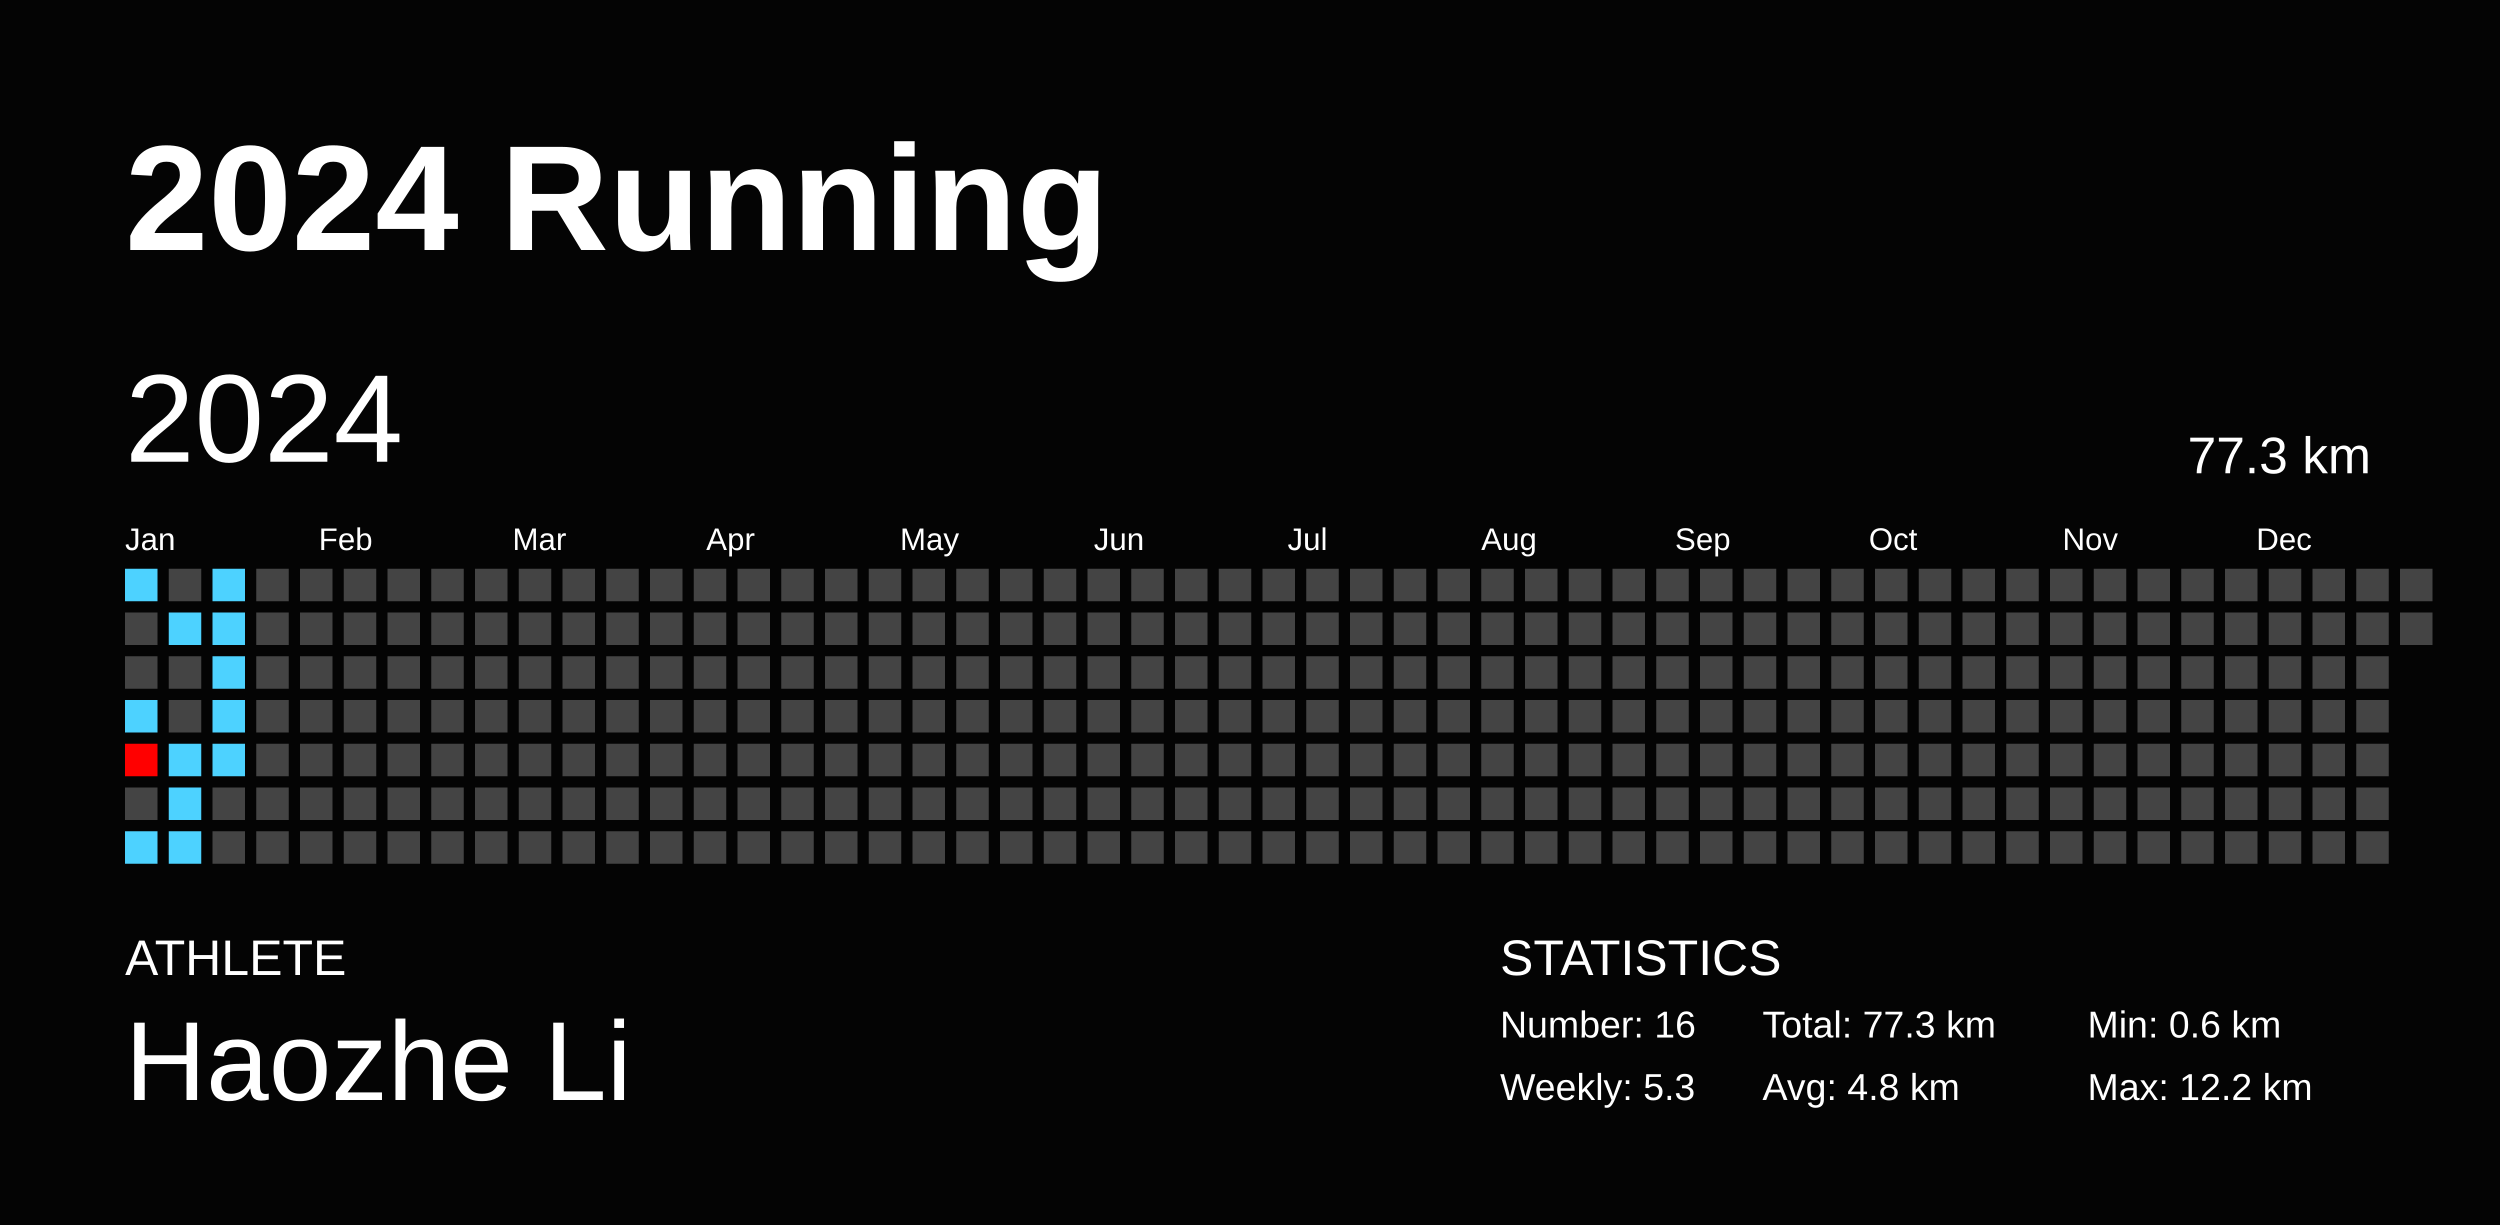
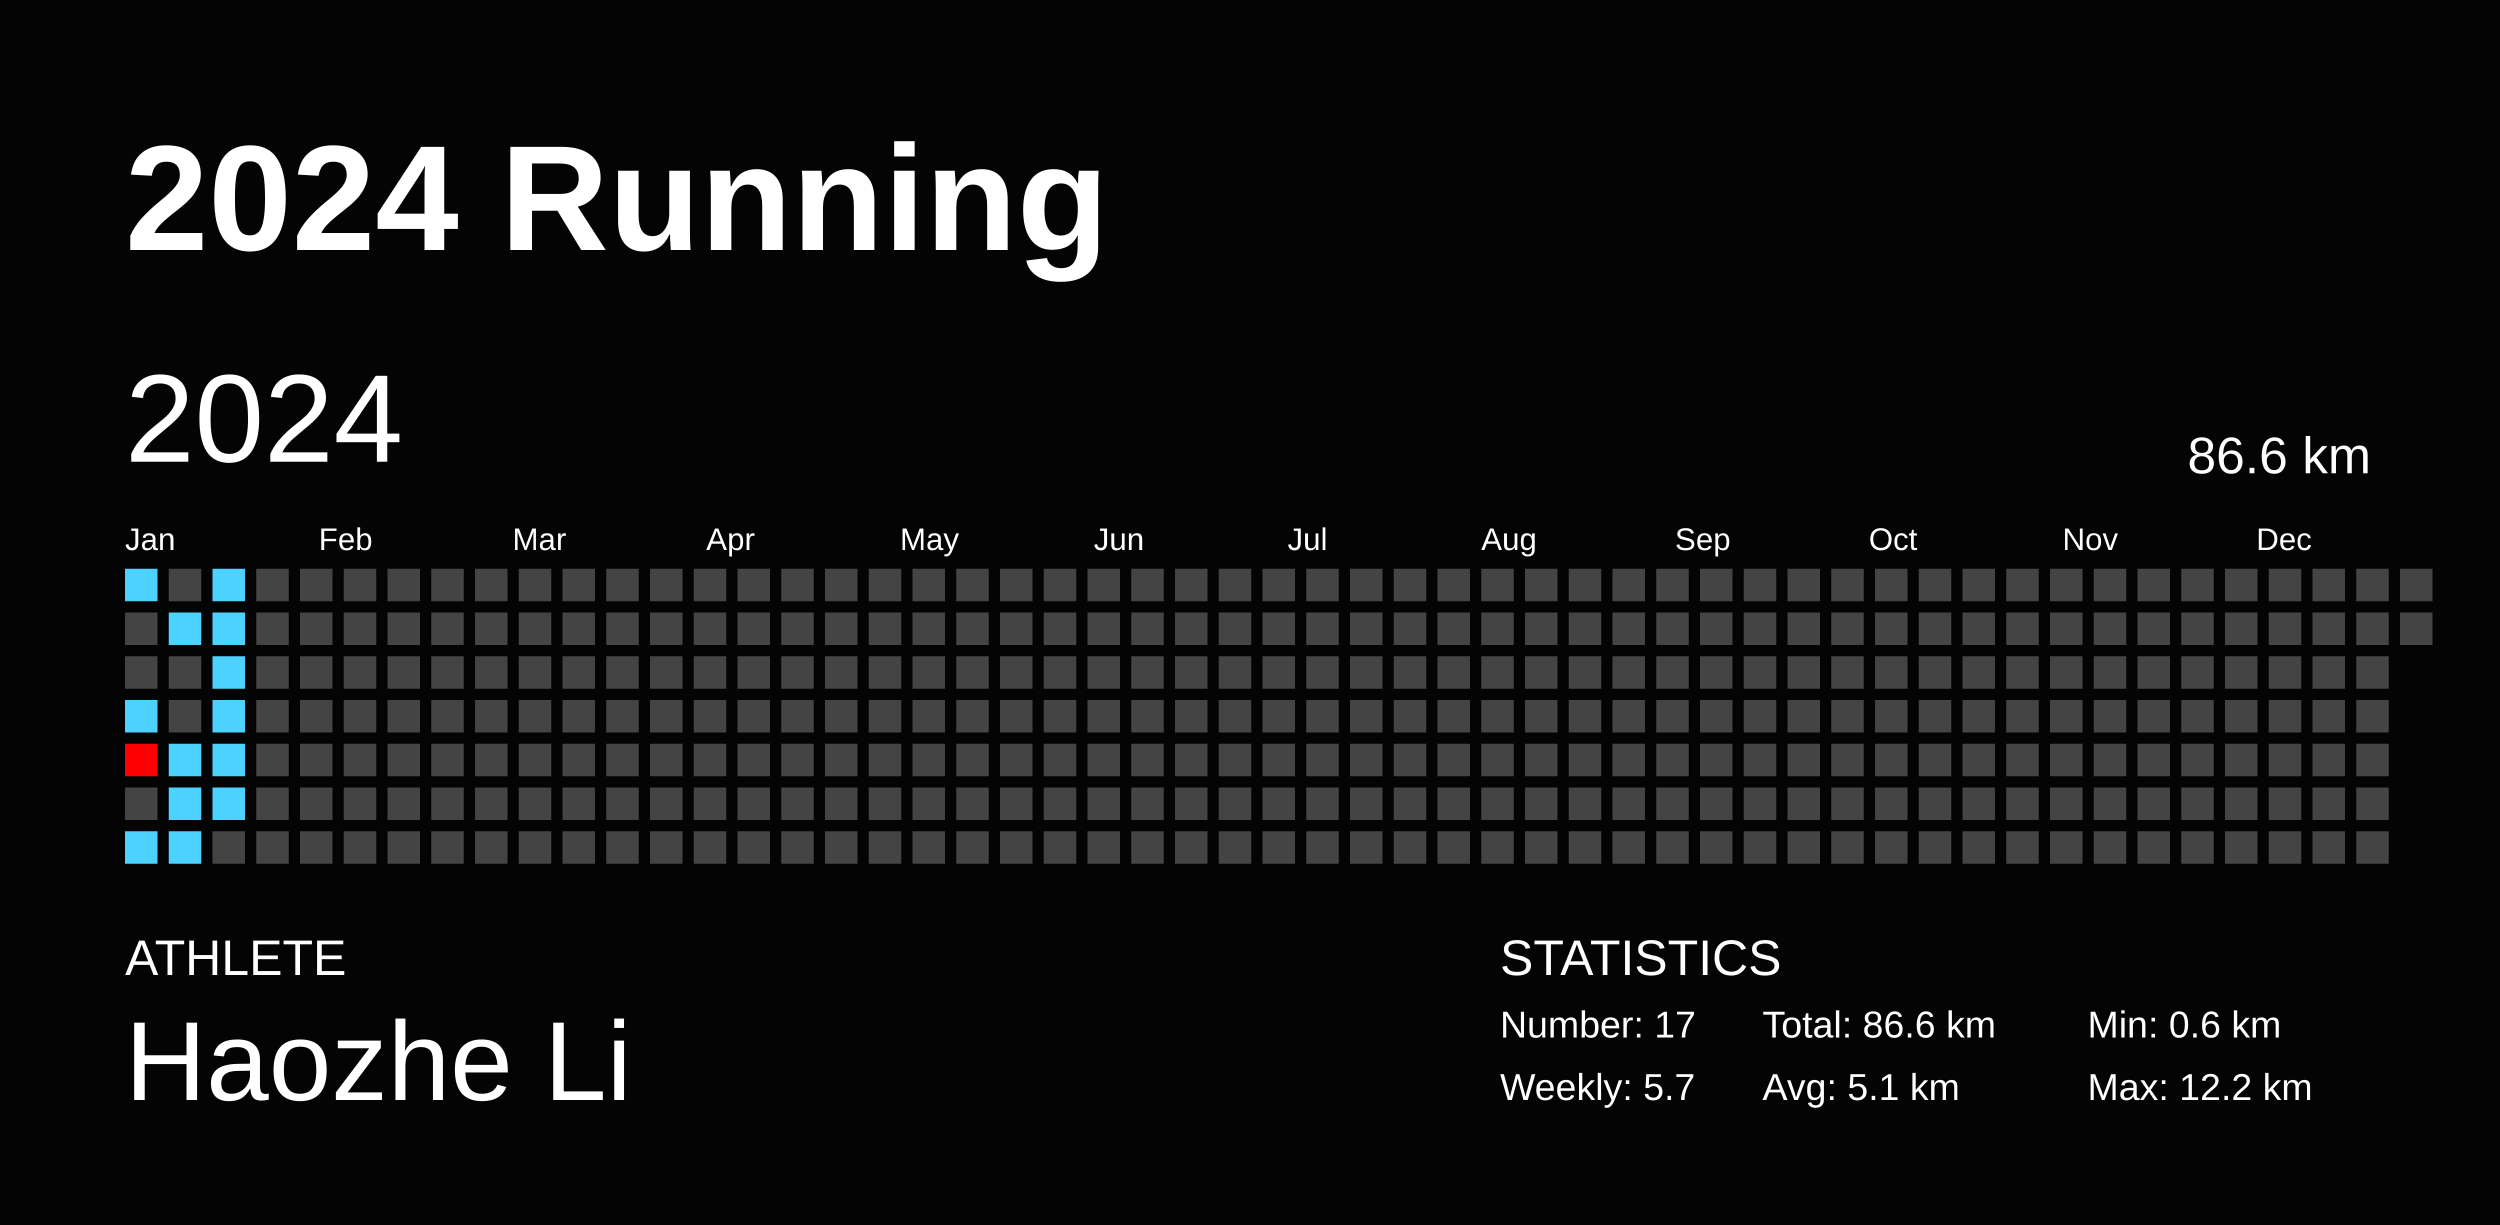
<svg xmlns="http://www.w3.org/2000/svg" baseProfile="full" height="98mm" version="1.1" viewBox="0,0,200,98" width="200mm">
  <defs />
  <rect fill="#040404" height="98" width="200" x="0" y="0" />
  <text fill="#FFFFFF" style="font-size:12px; font-family:Arial; font-weight:bold;" x="10" y="20">2024 Running</text>
  <text fill="#FFFFFF" style="font-size:4px; font-family:Arial" x="10" y="78">ATHLETE</text>
  <text fill="#FFFFFF" style="font-size:9px; font-family:Arial" x="10" y="88">Haozhe Li</text>
  <text fill="#FFFFFF" style="font-size:4px; font-family:Arial" x="120" y="78">STATISTICS</text>
-   <text fill="#FFFFFF" style="font-size:3px; font-family:Arial" x="120" y="83">Number: 16</text>
-   <text fill="#FFFFFF" style="font-size:3px; font-family:Arial" x="120" y="88">Weekly: 5.3</text>
-   <text fill="#FFFFFF" style="font-size:3px; font-family:Arial" x="141" y="83">Total: 77.3 km</text>
-   <text fill="#FFFFFF" style="font-size:3px; font-family:Arial" x="141" y="88">Avg: 4.8 km</text>
+   <text fill="#FFFFFF" style="font-size:3px; font-family:Arial" x="120" y="83">Number: 17</text>
+   <text fill="#FFFFFF" style="font-size:3px; font-family:Arial" x="120" y="88">Weekly: 5.7</text>
+   <text fill="#FFFFFF" style="font-size:3px; font-family:Arial" x="141" y="83">Total: 86.6 km</text>
+   <text fill="#FFFFFF" style="font-size:3px; font-family:Arial" x="141" y="88">Avg: 5.1 km</text>
  <text fill="#FFFFFF" style="font-size:3px; font-family:Arial" x="167" y="83">Min: 0.6 km</text>
  <text fill="#FFFFFF" style="font-size:3px; font-family:Arial" x="167" y="88">Max: 12.2 km</text>
  <text dominant-baseline="hanging" fill="#FFFFFF" style="font-size:10.0px; font-family:Arial;" x="10" y="30">2024</text>
-   <text dominant-baseline="hanging" fill="#FFFFFF" style="font-size:4.125px; font-family:Arial;" x="175" y="35">77.3 km</text>
+   <text dominant-baseline="hanging" fill="#FFFFFF" style="font-size:4.125px; font-family:Arial;" x="175" y="35">86.6 km</text>
  <text fill="#FFFFFF" style="font-size:2.5px; font-family:Arial" x="10.0" y="44">Jan</text>
  <text fill="#FFFFFF" style="font-size:2.5px; font-family:Arial" x="25.5" y="44">Feb</text>
  <text fill="#FFFFFF" style="font-size:2.5px; font-family:Arial" x="41.0" y="44">Mar</text>
  <text fill="#FFFFFF" style="font-size:2.5px; font-family:Arial" x="56.5" y="44">Apr</text>
  <text fill="#FFFFFF" style="font-size:2.5px; font-family:Arial" x="72.0" y="44">May</text>
  <text fill="#FFFFFF" style="font-size:2.5px; font-family:Arial" x="87.5" y="44">Jun</text>
  <text fill="#FFFFFF" style="font-size:2.5px; font-family:Arial" x="103.0" y="44">Jul</text>
  <text fill="#FFFFFF" style="font-size:2.5px; font-family:Arial" x="118.5" y="44">Aug</text>
  <text fill="#FFFFFF" style="font-size:2.5px; font-family:Arial" x="134.0" y="44">Sep</text>
  <text fill="#FFFFFF" style="font-size:2.5px; font-family:Arial" x="149.5" y="44">Oct</text>
  <text fill="#FFFFFF" style="font-size:2.5px; font-family:Arial" x="165.0" y="44">Nov</text>
  <text fill="#FFFFFF" style="font-size:2.5px; font-family:Arial" x="180.5" y="44">Dec</text>
  <rect fill="#4dd2ff" height="2.6" width="2.6" x="10.0" y="45.5" />
  <rect fill="#444444" height="2.6" width="2.6" x="10.0" y="49.0" />
  <rect fill="#444444" height="2.6" width="2.6" x="10.0" y="52.5" />
  <rect fill="#4dd2ff" height="2.6" width="2.6" x="10.0" y="56.0" />
  <rect fill="#ff0000" height="2.6" width="2.6" x="10.0" y="59.5" />
  <rect fill="#444444" height="2.6" width="2.6" x="10.0" y="63.0" />
  <rect fill="#4dd2ff" height="2.6" width="2.6" x="10.0" y="66.5" />
  <rect fill="#444444" height="2.6" width="2.6" x="13.5" y="45.5" />
  <rect fill="#4dd2ff" height="2.6" width="2.6" x="13.5" y="49.0" />
  <rect fill="#444444" height="2.6" width="2.6" x="13.5" y="52.5" />
  <rect fill="#444444" height="2.6" width="2.6" x="13.5" y="56.0" />
  <rect fill="#4dd2ff" height="2.6" width="2.6" x="13.5" y="59.5" />
  <rect fill="#4dd2ff" height="2.6" width="2.6" x="13.5" y="63.0" />
  <rect fill="#4dd2ff" height="2.6" width="2.6" x="13.5" y="66.5" />
  <rect fill="#4dd2ff" height="2.6" width="2.6" x="17.0" y="45.5" />
  <rect fill="#4dd2ff" height="2.6" width="2.6" x="17.0" y="49.0" />
  <rect fill="#4dd2ff" height="2.6" width="2.6" x="17.0" y="52.5" />
  <rect fill="#4dd2ff" height="2.6" width="2.6" x="17.0" y="56.0" />
  <rect fill="#4dd2ff" height="2.6" width="2.6" x="17.0" y="59.5" />
-   <rect fill="#444444" height="2.6" width="2.6" x="17.0" y="63.0" />
+   <rect fill="#4dd2ff" height="2.6" width="2.6" x="17.0" y="63.0" />
  <rect fill="#444444" height="2.6" width="2.6" x="17.0" y="66.5" />
  <rect fill="#444444" height="2.6" width="2.6" x="20.5" y="45.5" />
  <rect fill="#444444" height="2.6" width="2.6" x="20.5" y="49.0" />
  <rect fill="#444444" height="2.6" width="2.6" x="20.5" y="52.5" />
  <rect fill="#444444" height="2.6" width="2.6" x="20.5" y="56.0" />
  <rect fill="#444444" height="2.6" width="2.6" x="20.5" y="59.5" />
  <rect fill="#444444" height="2.6" width="2.6" x="20.5" y="63.0" />
  <rect fill="#444444" height="2.6" width="2.6" x="20.5" y="66.5" />
  <rect fill="#444444" height="2.6" width="2.6" x="24.0" y="45.5" />
  <rect fill="#444444" height="2.6" width="2.6" x="24.0" y="49.0" />
  <rect fill="#444444" height="2.6" width="2.6" x="24.0" y="52.5" />
  <rect fill="#444444" height="2.6" width="2.6" x="24.0" y="56.0" />
  <rect fill="#444444" height="2.6" width="2.6" x="24.0" y="59.5" />
  <rect fill="#444444" height="2.6" width="2.6" x="24.0" y="63.0" />
  <rect fill="#444444" height="2.6" width="2.6" x="24.0" y="66.5" />
  <rect fill="#444444" height="2.6" width="2.6" x="27.5" y="45.5" />
  <rect fill="#444444" height="2.6" width="2.6" x="27.5" y="49.0" />
  <rect fill="#444444" height="2.6" width="2.6" x="27.5" y="52.5" />
  <rect fill="#444444" height="2.6" width="2.6" x="27.5" y="56.0" />
  <rect fill="#444444" height="2.6" width="2.6" x="27.5" y="59.5" />
  <rect fill="#444444" height="2.6" width="2.6" x="27.5" y="63.0" />
  <rect fill="#444444" height="2.6" width="2.6" x="27.5" y="66.5" />
  <rect fill="#444444" height="2.6" width="2.6" x="31.0" y="45.5" />
  <rect fill="#444444" height="2.6" width="2.6" x="31.0" y="49.0" />
  <rect fill="#444444" height="2.6" width="2.6" x="31.0" y="52.5" />
  <rect fill="#444444" height="2.6" width="2.6" x="31.0" y="56.0" />
  <rect fill="#444444" height="2.6" width="2.6" x="31.0" y="59.5" />
  <rect fill="#444444" height="2.6" width="2.6" x="31.0" y="63.0" />
  <rect fill="#444444" height="2.6" width="2.6" x="31.0" y="66.5" />
  <rect fill="#444444" height="2.6" width="2.6" x="34.5" y="45.5" />
  <rect fill="#444444" height="2.6" width="2.6" x="34.5" y="49.0" />
  <rect fill="#444444" height="2.6" width="2.6" x="34.5" y="52.5" />
  <rect fill="#444444" height="2.6" width="2.6" x="34.5" y="56.0" />
  <rect fill="#444444" height="2.6" width="2.6" x="34.5" y="59.5" />
  <rect fill="#444444" height="2.6" width="2.6" x="34.5" y="63.0" />
  <rect fill="#444444" height="2.6" width="2.6" x="34.5" y="66.5" />
  <rect fill="#444444" height="2.6" width="2.6" x="38.0" y="45.5" />
  <rect fill="#444444" height="2.6" width="2.6" x="38.0" y="49.0" />
  <rect fill="#444444" height="2.6" width="2.6" x="38.0" y="52.5" />
  <rect fill="#444444" height="2.6" width="2.6" x="38.0" y="56.0" />
  <rect fill="#444444" height="2.6" width="2.6" x="38.0" y="59.5" />
  <rect fill="#444444" height="2.6" width="2.6" x="38.0" y="63.0" />
  <rect fill="#444444" height="2.6" width="2.6" x="38.0" y="66.5" />
  <rect fill="#444444" height="2.6" width="2.6" x="41.5" y="45.5" />
  <rect fill="#444444" height="2.6" width="2.6" x="41.5" y="49.0" />
  <rect fill="#444444" height="2.6" width="2.6" x="41.5" y="52.5" />
  <rect fill="#444444" height="2.6" width="2.6" x="41.5" y="56.0" />
  <rect fill="#444444" height="2.6" width="2.6" x="41.5" y="59.5" />
  <rect fill="#444444" height="2.6" width="2.6" x="41.5" y="63.0" />
  <rect fill="#444444" height="2.6" width="2.6" x="41.5" y="66.5" />
  <rect fill="#444444" height="2.6" width="2.6" x="45.0" y="45.5" />
  <rect fill="#444444" height="2.6" width="2.6" x="45.0" y="49.0" />
  <rect fill="#444444" height="2.6" width="2.6" x="45.0" y="52.5" />
  <rect fill="#444444" height="2.6" width="2.6" x="45.0" y="56.0" />
  <rect fill="#444444" height="2.6" width="2.6" x="45.0" y="59.5" />
  <rect fill="#444444" height="2.6" width="2.6" x="45.0" y="63.0" />
  <rect fill="#444444" height="2.6" width="2.6" x="45.0" y="66.5" />
  <rect fill="#444444" height="2.6" width="2.6" x="48.5" y="45.5" />
  <rect fill="#444444" height="2.6" width="2.6" x="48.5" y="49.0" />
  <rect fill="#444444" height="2.6" width="2.6" x="48.5" y="52.5" />
  <rect fill="#444444" height="2.6" width="2.6" x="48.5" y="56.0" />
  <rect fill="#444444" height="2.6" width="2.6" x="48.5" y="59.5" />
  <rect fill="#444444" height="2.6" width="2.6" x="48.5" y="63.0" />
  <rect fill="#444444" height="2.6" width="2.6" x="48.5" y="66.5" />
  <rect fill="#444444" height="2.6" width="2.6" x="52.0" y="45.5" />
  <rect fill="#444444" height="2.6" width="2.6" x="52.0" y="49.0" />
  <rect fill="#444444" height="2.6" width="2.6" x="52.0" y="52.5" />
  <rect fill="#444444" height="2.6" width="2.6" x="52.0" y="56.0" />
  <rect fill="#444444" height="2.6" width="2.6" x="52.0" y="59.5" />
  <rect fill="#444444" height="2.6" width="2.6" x="52.0" y="63.0" />
  <rect fill="#444444" height="2.6" width="2.6" x="52.0" y="66.5" />
  <rect fill="#444444" height="2.6" width="2.6" x="55.5" y="45.5" />
  <rect fill="#444444" height="2.6" width="2.6" x="55.5" y="49.0" />
  <rect fill="#444444" height="2.6" width="2.6" x="55.5" y="52.5" />
  <rect fill="#444444" height="2.6" width="2.6" x="55.5" y="56.0" />
  <rect fill="#444444" height="2.6" width="2.6" x="55.5" y="59.5" />
  <rect fill="#444444" height="2.6" width="2.6" x="55.5" y="63.0" />
  <rect fill="#444444" height="2.6" width="2.6" x="55.5" y="66.5" />
  <rect fill="#444444" height="2.6" width="2.6" x="59.0" y="45.5" />
  <rect fill="#444444" height="2.6" width="2.6" x="59.0" y="49.0" />
  <rect fill="#444444" height="2.6" width="2.6" x="59.0" y="52.5" />
  <rect fill="#444444" height="2.6" width="2.6" x="59.0" y="56.0" />
  <rect fill="#444444" height="2.6" width="2.6" x="59.0" y="59.5" />
  <rect fill="#444444" height="2.6" width="2.6" x="59.0" y="63.0" />
  <rect fill="#444444" height="2.6" width="2.6" x="59.0" y="66.5" />
  <rect fill="#444444" height="2.6" width="2.6" x="62.5" y="45.5" />
  <rect fill="#444444" height="2.6" width="2.6" x="62.5" y="49.0" />
  <rect fill="#444444" height="2.6" width="2.6" x="62.5" y="52.5" />
  <rect fill="#444444" height="2.6" width="2.6" x="62.5" y="56.0" />
  <rect fill="#444444" height="2.6" width="2.6" x="62.5" y="59.5" />
  <rect fill="#444444" height="2.6" width="2.6" x="62.5" y="63.0" />
  <rect fill="#444444" height="2.6" width="2.6" x="62.5" y="66.5" />
  <rect fill="#444444" height="2.6" width="2.6" x="66.0" y="45.5" />
  <rect fill="#444444" height="2.6" width="2.6" x="66.0" y="49.0" />
  <rect fill="#444444" height="2.6" width="2.6" x="66.0" y="52.5" />
  <rect fill="#444444" height="2.6" width="2.6" x="66.0" y="56.0" />
  <rect fill="#444444" height="2.6" width="2.6" x="66.0" y="59.5" />
  <rect fill="#444444" height="2.6" width="2.6" x="66.0" y="63.0" />
  <rect fill="#444444" height="2.6" width="2.6" x="66.0" y="66.5" />
  <rect fill="#444444" height="2.6" width="2.6" x="69.5" y="45.5" />
  <rect fill="#444444" height="2.6" width="2.6" x="69.5" y="49.0" />
  <rect fill="#444444" height="2.6" width="2.6" x="69.5" y="52.5" />
  <rect fill="#444444" height="2.6" width="2.6" x="69.5" y="56.0" />
  <rect fill="#444444" height="2.6" width="2.6" x="69.5" y="59.5" />
  <rect fill="#444444" height="2.6" width="2.6" x="69.5" y="63.0" />
  <rect fill="#444444" height="2.6" width="2.6" x="69.5" y="66.5" />
  <rect fill="#444444" height="2.6" width="2.6" x="73.0" y="45.5" />
  <rect fill="#444444" height="2.6" width="2.6" x="73.0" y="49.0" />
  <rect fill="#444444" height="2.6" width="2.6" x="73.0" y="52.5" />
  <rect fill="#444444" height="2.6" width="2.6" x="73.0" y="56.0" />
  <rect fill="#444444" height="2.6" width="2.6" x="73.0" y="59.5" />
  <rect fill="#444444" height="2.6" width="2.6" x="73.0" y="63.0" />
  <rect fill="#444444" height="2.6" width="2.6" x="73.0" y="66.5" />
  <rect fill="#444444" height="2.6" width="2.6" x="76.5" y="45.5" />
  <rect fill="#444444" height="2.6" width="2.6" x="76.5" y="49.0" />
  <rect fill="#444444" height="2.6" width="2.6" x="76.5" y="52.5" />
  <rect fill="#444444" height="2.6" width="2.6" x="76.5" y="56.0" />
  <rect fill="#444444" height="2.6" width="2.6" x="76.5" y="59.5" />
  <rect fill="#444444" height="2.6" width="2.6" x="76.5" y="63.0" />
  <rect fill="#444444" height="2.6" width="2.6" x="76.5" y="66.5" />
  <rect fill="#444444" height="2.6" width="2.6" x="80.0" y="45.5" />
  <rect fill="#444444" height="2.6" width="2.6" x="80.0" y="49.0" />
  <rect fill="#444444" height="2.6" width="2.6" x="80.0" y="52.5" />
  <rect fill="#444444" height="2.6" width="2.6" x="80.0" y="56.0" />
  <rect fill="#444444" height="2.6" width="2.6" x="80.0" y="59.5" />
  <rect fill="#444444" height="2.6" width="2.6" x="80.0" y="63.0" />
  <rect fill="#444444" height="2.6" width="2.6" x="80.0" y="66.5" />
  <rect fill="#444444" height="2.6" width="2.6" x="83.5" y="45.5" />
  <rect fill="#444444" height="2.6" width="2.6" x="83.5" y="49.0" />
  <rect fill="#444444" height="2.6" width="2.6" x="83.5" y="52.5" />
  <rect fill="#444444" height="2.6" width="2.6" x="83.5" y="56.0" />
  <rect fill="#444444" height="2.6" width="2.6" x="83.5" y="59.5" />
  <rect fill="#444444" height="2.6" width="2.6" x="83.5" y="63.0" />
  <rect fill="#444444" height="2.6" width="2.6" x="83.5" y="66.5" />
  <rect fill="#444444" height="2.6" width="2.6" x="87.0" y="45.5" />
  <rect fill="#444444" height="2.6" width="2.6" x="87.0" y="49.0" />
  <rect fill="#444444" height="2.6" width="2.6" x="87.0" y="52.5" />
  <rect fill="#444444" height="2.6" width="2.6" x="87.0" y="56.0" />
  <rect fill="#444444" height="2.6" width="2.6" x="87.0" y="59.5" />
  <rect fill="#444444" height="2.6" width="2.6" x="87.0" y="63.0" />
  <rect fill="#444444" height="2.6" width="2.6" x="87.0" y="66.5" />
  <rect fill="#444444" height="2.6" width="2.6" x="90.5" y="45.5" />
  <rect fill="#444444" height="2.6" width="2.6" x="90.5" y="49.0" />
  <rect fill="#444444" height="2.6" width="2.6" x="90.5" y="52.5" />
  <rect fill="#444444" height="2.6" width="2.6" x="90.5" y="56.0" />
  <rect fill="#444444" height="2.6" width="2.6" x="90.5" y="59.5" />
  <rect fill="#444444" height="2.6" width="2.6" x="90.5" y="63.0" />
  <rect fill="#444444" height="2.6" width="2.6" x="90.5" y="66.5" />
  <rect fill="#444444" height="2.6" width="2.6" x="94.0" y="45.5" />
  <rect fill="#444444" height="2.6" width="2.6" x="94.0" y="49.0" />
  <rect fill="#444444" height="2.6" width="2.6" x="94.0" y="52.5" />
  <rect fill="#444444" height="2.6" width="2.6" x="94.0" y="56.0" />
  <rect fill="#444444" height="2.6" width="2.6" x="94.0" y="59.5" />
  <rect fill="#444444" height="2.6" width="2.6" x="94.0" y="63.0" />
  <rect fill="#444444" height="2.6" width="2.6" x="94.0" y="66.5" />
  <rect fill="#444444" height="2.6" width="2.6" x="97.5" y="45.5" />
  <rect fill="#444444" height="2.6" width="2.6" x="97.5" y="49.0" />
  <rect fill="#444444" height="2.6" width="2.6" x="97.5" y="52.5" />
  <rect fill="#444444" height="2.6" width="2.6" x="97.5" y="56.0" />
  <rect fill="#444444" height="2.6" width="2.6" x="97.5" y="59.5" />
  <rect fill="#444444" height="2.6" width="2.6" x="97.5" y="63.0" />
  <rect fill="#444444" height="2.6" width="2.6" x="97.5" y="66.5" />
  <rect fill="#444444" height="2.6" width="2.6" x="101.0" y="45.5" />
  <rect fill="#444444" height="2.6" width="2.6" x="101.0" y="49.0" />
  <rect fill="#444444" height="2.6" width="2.6" x="101.0" y="52.5" />
  <rect fill="#444444" height="2.6" width="2.6" x="101.0" y="56.0" />
  <rect fill="#444444" height="2.6" width="2.6" x="101.0" y="59.5" />
  <rect fill="#444444" height="2.6" width="2.6" x="101.0" y="63.0" />
  <rect fill="#444444" height="2.6" width="2.6" x="101.0" y="66.5" />
  <rect fill="#444444" height="2.6" width="2.6" x="104.5" y="45.5" />
  <rect fill="#444444" height="2.6" width="2.6" x="104.5" y="49.0" />
  <rect fill="#444444" height="2.6" width="2.6" x="104.5" y="52.5" />
  <rect fill="#444444" height="2.6" width="2.6" x="104.5" y="56.0" />
  <rect fill="#444444" height="2.6" width="2.6" x="104.5" y="59.5" />
  <rect fill="#444444" height="2.6" width="2.6" x="104.5" y="63.0" />
  <rect fill="#444444" height="2.6" width="2.6" x="104.5" y="66.5" />
  <rect fill="#444444" height="2.6" width="2.6" x="108.0" y="45.5" />
  <rect fill="#444444" height="2.6" width="2.6" x="108.0" y="49.0" />
  <rect fill="#444444" height="2.6" width="2.6" x="108.0" y="52.5" />
  <rect fill="#444444" height="2.6" width="2.6" x="108.0" y="56.0" />
  <rect fill="#444444" height="2.6" width="2.6" x="108.0" y="59.5" />
  <rect fill="#444444" height="2.6" width="2.6" x="108.0" y="63.0" />
  <rect fill="#444444" height="2.6" width="2.6" x="108.0" y="66.5" />
  <rect fill="#444444" height="2.6" width="2.6" x="111.5" y="45.5" />
  <rect fill="#444444" height="2.6" width="2.6" x="111.5" y="49.0" />
  <rect fill="#444444" height="2.6" width="2.6" x="111.5" y="52.5" />
  <rect fill="#444444" height="2.6" width="2.6" x="111.5" y="56.0" />
  <rect fill="#444444" height="2.6" width="2.6" x="111.5" y="59.5" />
  <rect fill="#444444" height="2.6" width="2.6" x="111.5" y="63.0" />
  <rect fill="#444444" height="2.6" width="2.6" x="111.5" y="66.5" />
  <rect fill="#444444" height="2.6" width="2.6" x="115.0" y="45.5" />
  <rect fill="#444444" height="2.6" width="2.6" x="115.0" y="49.0" />
  <rect fill="#444444" height="2.6" width="2.6" x="115.0" y="52.5" />
  <rect fill="#444444" height="2.6" width="2.6" x="115.0" y="56.0" />
  <rect fill="#444444" height="2.6" width="2.6" x="115.0" y="59.5" />
  <rect fill="#444444" height="2.6" width="2.6" x="115.0" y="63.0" />
  <rect fill="#444444" height="2.6" width="2.6" x="115.0" y="66.5" />
  <rect fill="#444444" height="2.6" width="2.6" x="118.5" y="45.5" />
  <rect fill="#444444" height="2.6" width="2.6" x="118.5" y="49.0" />
  <rect fill="#444444" height="2.6" width="2.6" x="118.5" y="52.5" />
  <rect fill="#444444" height="2.6" width="2.6" x="118.5" y="56.0" />
  <rect fill="#444444" height="2.6" width="2.6" x="118.5" y="59.5" />
  <rect fill="#444444" height="2.6" width="2.6" x="118.5" y="63.0" />
  <rect fill="#444444" height="2.6" width="2.6" x="118.5" y="66.5" />
  <rect fill="#444444" height="2.6" width="2.6" x="122.0" y="45.5" />
  <rect fill="#444444" height="2.6" width="2.6" x="122.0" y="49.0" />
  <rect fill="#444444" height="2.6" width="2.6" x="122.0" y="52.5" />
  <rect fill="#444444" height="2.6" width="2.6" x="122.0" y="56.0" />
  <rect fill="#444444" height="2.6" width="2.6" x="122.0" y="59.5" />
  <rect fill="#444444" height="2.6" width="2.6" x="122.0" y="63.0" />
  <rect fill="#444444" height="2.6" width="2.6" x="122.0" y="66.5" />
  <rect fill="#444444" height="2.6" width="2.6" x="125.5" y="45.5" />
  <rect fill="#444444" height="2.6" width="2.6" x="125.5" y="49.0" />
  <rect fill="#444444" height="2.6" width="2.6" x="125.5" y="52.5" />
  <rect fill="#444444" height="2.6" width="2.6" x="125.5" y="56.0" />
  <rect fill="#444444" height="2.6" width="2.6" x="125.5" y="59.5" />
  <rect fill="#444444" height="2.6" width="2.6" x="125.5" y="63.0" />
  <rect fill="#444444" height="2.6" width="2.6" x="125.5" y="66.5" />
  <rect fill="#444444" height="2.6" width="2.6" x="129.0" y="45.5" />
  <rect fill="#444444" height="2.6" width="2.6" x="129.0" y="49.0" />
  <rect fill="#444444" height="2.6" width="2.6" x="129.0" y="52.5" />
  <rect fill="#444444" height="2.6" width="2.6" x="129.0" y="56.0" />
  <rect fill="#444444" height="2.6" width="2.6" x="129.0" y="59.5" />
  <rect fill="#444444" height="2.6" width="2.6" x="129.0" y="63.0" />
  <rect fill="#444444" height="2.6" width="2.6" x="129.0" y="66.5" />
  <rect fill="#444444" height="2.6" width="2.6" x="132.5" y="45.5" />
  <rect fill="#444444" height="2.6" width="2.6" x="132.5" y="49.0" />
  <rect fill="#444444" height="2.6" width="2.6" x="132.5" y="52.5" />
  <rect fill="#444444" height="2.6" width="2.6" x="132.5" y="56.0" />
  <rect fill="#444444" height="2.6" width="2.6" x="132.5" y="59.5" />
  <rect fill="#444444" height="2.6" width="2.6" x="132.5" y="63.0" />
  <rect fill="#444444" height="2.6" width="2.6" x="132.5" y="66.5" />
  <rect fill="#444444" height="2.6" width="2.6" x="136.0" y="45.5" />
  <rect fill="#444444" height="2.6" width="2.6" x="136.0" y="49.0" />
  <rect fill="#444444" height="2.6" width="2.6" x="136.0" y="52.5" />
  <rect fill="#444444" height="2.6" width="2.6" x="136.0" y="56.0" />
  <rect fill="#444444" height="2.6" width="2.6" x="136.0" y="59.5" />
  <rect fill="#444444" height="2.6" width="2.6" x="136.0" y="63.0" />
  <rect fill="#444444" height="2.6" width="2.6" x="136.0" y="66.5" />
  <rect fill="#444444" height="2.6" width="2.6" x="139.5" y="45.5" />
  <rect fill="#444444" height="2.6" width="2.6" x="139.5" y="49.0" />
  <rect fill="#444444" height="2.6" width="2.6" x="139.5" y="52.5" />
  <rect fill="#444444" height="2.6" width="2.6" x="139.5" y="56.0" />
  <rect fill="#444444" height="2.6" width="2.6" x="139.5" y="59.5" />
  <rect fill="#444444" height="2.6" width="2.6" x="139.5" y="63.0" />
  <rect fill="#444444" height="2.6" width="2.6" x="139.5" y="66.5" />
  <rect fill="#444444" height="2.6" width="2.6" x="143.0" y="45.5" />
  <rect fill="#444444" height="2.6" width="2.6" x="143.0" y="49.0" />
  <rect fill="#444444" height="2.6" width="2.6" x="143.0" y="52.5" />
  <rect fill="#444444" height="2.6" width="2.6" x="143.0" y="56.0" />
  <rect fill="#444444" height="2.6" width="2.6" x="143.0" y="59.5" />
  <rect fill="#444444" height="2.6" width="2.6" x="143.0" y="63.0" />
  <rect fill="#444444" height="2.6" width="2.6" x="143.0" y="66.5" />
  <rect fill="#444444" height="2.6" width="2.6" x="146.5" y="45.5" />
  <rect fill="#444444" height="2.6" width="2.6" x="146.5" y="49.0" />
  <rect fill="#444444" height="2.6" width="2.6" x="146.5" y="52.5" />
  <rect fill="#444444" height="2.6" width="2.6" x="146.5" y="56.0" />
  <rect fill="#444444" height="2.6" width="2.6" x="146.5" y="59.5" />
  <rect fill="#444444" height="2.6" width="2.6" x="146.5" y="63.0" />
  <rect fill="#444444" height="2.6" width="2.6" x="146.5" y="66.5" />
  <rect fill="#444444" height="2.6" width="2.6" x="150.0" y="45.5" />
  <rect fill="#444444" height="2.6" width="2.6" x="150.0" y="49.0" />
  <rect fill="#444444" height="2.6" width="2.6" x="150.0" y="52.5" />
  <rect fill="#444444" height="2.6" width="2.6" x="150.0" y="56.0" />
  <rect fill="#444444" height="2.6" width="2.6" x="150.0" y="59.5" />
  <rect fill="#444444" height="2.6" width="2.6" x="150.0" y="63.0" />
  <rect fill="#444444" height="2.6" width="2.6" x="150.0" y="66.5" />
  <rect fill="#444444" height="2.6" width="2.6" x="153.5" y="45.5" />
  <rect fill="#444444" height="2.6" width="2.6" x="153.5" y="49.0" />
  <rect fill="#444444" height="2.6" width="2.6" x="153.5" y="52.5" />
  <rect fill="#444444" height="2.6" width="2.6" x="153.5" y="56.0" />
  <rect fill="#444444" height="2.6" width="2.6" x="153.5" y="59.5" />
  <rect fill="#444444" height="2.6" width="2.6" x="153.5" y="63.0" />
  <rect fill="#444444" height="2.6" width="2.6" x="153.5" y="66.5" />
  <rect fill="#444444" height="2.6" width="2.6" x="157.0" y="45.5" />
  <rect fill="#444444" height="2.6" width="2.6" x="157.0" y="49.0" />
  <rect fill="#444444" height="2.6" width="2.6" x="157.0" y="52.5" />
  <rect fill="#444444" height="2.6" width="2.6" x="157.0" y="56.0" />
  <rect fill="#444444" height="2.6" width="2.6" x="157.0" y="59.5" />
  <rect fill="#444444" height="2.6" width="2.6" x="157.0" y="63.0" />
  <rect fill="#444444" height="2.6" width="2.6" x="157.0" y="66.5" />
  <rect fill="#444444" height="2.6" width="2.6" x="160.5" y="45.5" />
  <rect fill="#444444" height="2.6" width="2.6" x="160.5" y="49.0" />
  <rect fill="#444444" height="2.6" width="2.6" x="160.5" y="52.5" />
  <rect fill="#444444" height="2.6" width="2.6" x="160.5" y="56.0" />
  <rect fill="#444444" height="2.6" width="2.6" x="160.5" y="59.5" />
  <rect fill="#444444" height="2.6" width="2.6" x="160.5" y="63.0" />
  <rect fill="#444444" height="2.6" width="2.6" x="160.5" y="66.5" />
  <rect fill="#444444" height="2.6" width="2.6" x="164.0" y="45.5" />
  <rect fill="#444444" height="2.6" width="2.6" x="164.0" y="49.0" />
  <rect fill="#444444" height="2.6" width="2.6" x="164.0" y="52.5" />
  <rect fill="#444444" height="2.6" width="2.6" x="164.0" y="56.0" />
  <rect fill="#444444" height="2.6" width="2.6" x="164.0" y="59.5" />
  <rect fill="#444444" height="2.6" width="2.6" x="164.0" y="63.0" />
  <rect fill="#444444" height="2.6" width="2.6" x="164.0" y="66.5" />
  <rect fill="#444444" height="2.6" width="2.6" x="167.5" y="45.5" />
  <rect fill="#444444" height="2.6" width="2.6" x="167.5" y="49.0" />
  <rect fill="#444444" height="2.6" width="2.6" x="167.5" y="52.5" />
  <rect fill="#444444" height="2.6" width="2.6" x="167.5" y="56.0" />
  <rect fill="#444444" height="2.6" width="2.6" x="167.5" y="59.5" />
  <rect fill="#444444" height="2.6" width="2.6" x="167.5" y="63.0" />
  <rect fill="#444444" height="2.6" width="2.6" x="167.5" y="66.5" />
  <rect fill="#444444" height="2.6" width="2.6" x="171.0" y="45.5" />
  <rect fill="#444444" height="2.6" width="2.6" x="171.0" y="49.0" />
  <rect fill="#444444" height="2.6" width="2.6" x="171.0" y="52.5" />
  <rect fill="#444444" height="2.6" width="2.6" x="171.0" y="56.0" />
  <rect fill="#444444" height="2.6" width="2.6" x="171.0" y="59.5" />
  <rect fill="#444444" height="2.6" width="2.6" x="171.0" y="63.0" />
  <rect fill="#444444" height="2.6" width="2.6" x="171.0" y="66.5" />
  <rect fill="#444444" height="2.6" width="2.6" x="174.5" y="45.5" />
  <rect fill="#444444" height="2.6" width="2.6" x="174.5" y="49.0" />
  <rect fill="#444444" height="2.6" width="2.6" x="174.5" y="52.5" />
  <rect fill="#444444" height="2.6" width="2.6" x="174.5" y="56.0" />
  <rect fill="#444444" height="2.6" width="2.6" x="174.5" y="59.5" />
  <rect fill="#444444" height="2.6" width="2.6" x="174.5" y="63.0" />
  <rect fill="#444444" height="2.6" width="2.6" x="174.5" y="66.5" />
  <rect fill="#444444" height="2.6" width="2.6" x="178.0" y="45.5" />
  <rect fill="#444444" height="2.6" width="2.6" x="178.0" y="49.0" />
  <rect fill="#444444" height="2.6" width="2.6" x="178.0" y="52.5" />
  <rect fill="#444444" height="2.6" width="2.6" x="178.0" y="56.0" />
  <rect fill="#444444" height="2.6" width="2.6" x="178.0" y="59.5" />
  <rect fill="#444444" height="2.6" width="2.6" x="178.0" y="63.0" />
  <rect fill="#444444" height="2.6" width="2.6" x="178.0" y="66.5" />
  <rect fill="#444444" height="2.6" width="2.6" x="181.5" y="45.5" />
  <rect fill="#444444" height="2.6" width="2.6" x="181.5" y="49.0" />
  <rect fill="#444444" height="2.6" width="2.6" x="181.5" y="52.5" />
  <rect fill="#444444" height="2.6" width="2.6" x="181.5" y="56.0" />
  <rect fill="#444444" height="2.6" width="2.6" x="181.5" y="59.5" />
  <rect fill="#444444" height="2.6" width="2.6" x="181.5" y="63.0" />
  <rect fill="#444444" height="2.6" width="2.6" x="181.5" y="66.5" />
  <rect fill="#444444" height="2.6" width="2.6" x="185.0" y="45.5" />
  <rect fill="#444444" height="2.6" width="2.6" x="185.0" y="49.0" />
  <rect fill="#444444" height="2.6" width="2.6" x="185.0" y="52.5" />
  <rect fill="#444444" height="2.6" width="2.6" x="185.0" y="56.0" />
  <rect fill="#444444" height="2.6" width="2.6" x="185.0" y="59.5" />
  <rect fill="#444444" height="2.6" width="2.6" x="185.0" y="63.0" />
  <rect fill="#444444" height="2.6" width="2.6" x="185.0" y="66.5" />
  <rect fill="#444444" height="2.6" width="2.6" x="188.5" y="45.5" />
  <rect fill="#444444" height="2.6" width="2.6" x="188.5" y="49.0" />
  <rect fill="#444444" height="2.6" width="2.6" x="188.5" y="52.5" />
  <rect fill="#444444" height="2.6" width="2.6" x="188.5" y="56.0" />
  <rect fill="#444444" height="2.6" width="2.6" x="188.5" y="59.5" />
  <rect fill="#444444" height="2.6" width="2.6" x="188.5" y="63.0" />
  <rect fill="#444444" height="2.6" width="2.6" x="188.5" y="66.5" />
  <rect fill="#444444" height="2.6" width="2.6" x="192.0" y="45.5" />
  <rect fill="#444444" height="2.6" width="2.6" x="192.0" y="49.0" />
</svg>
